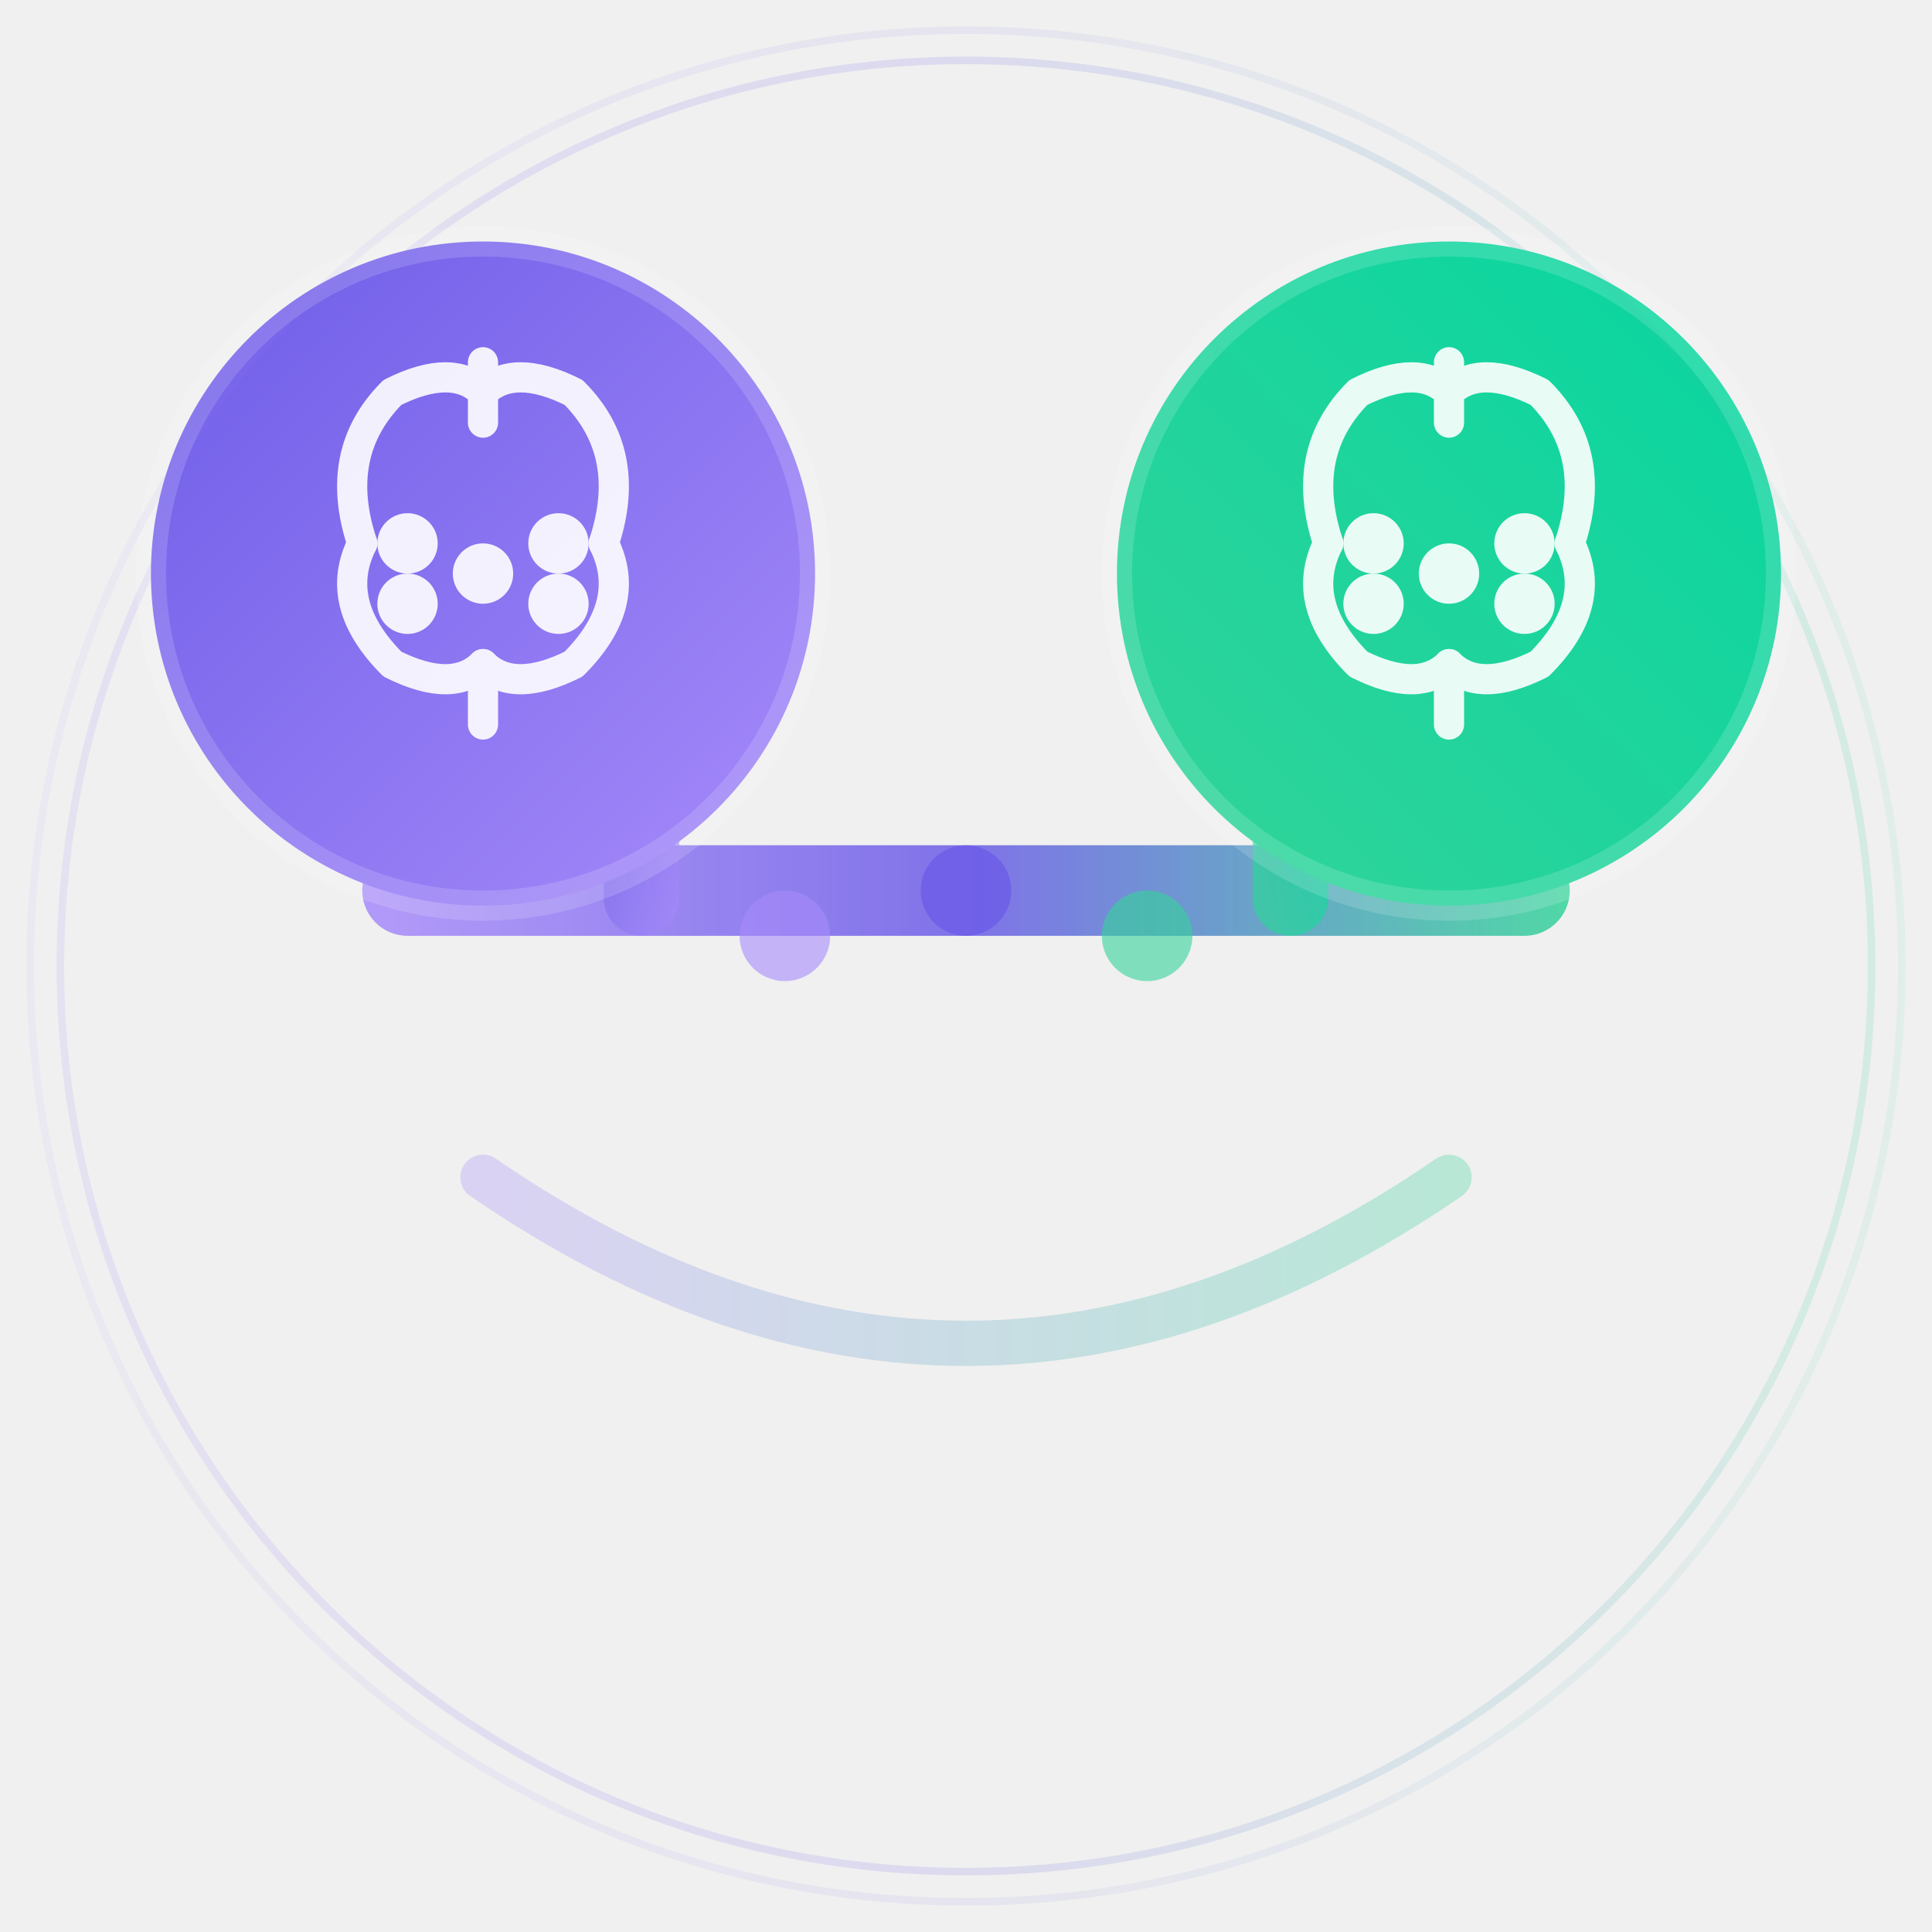
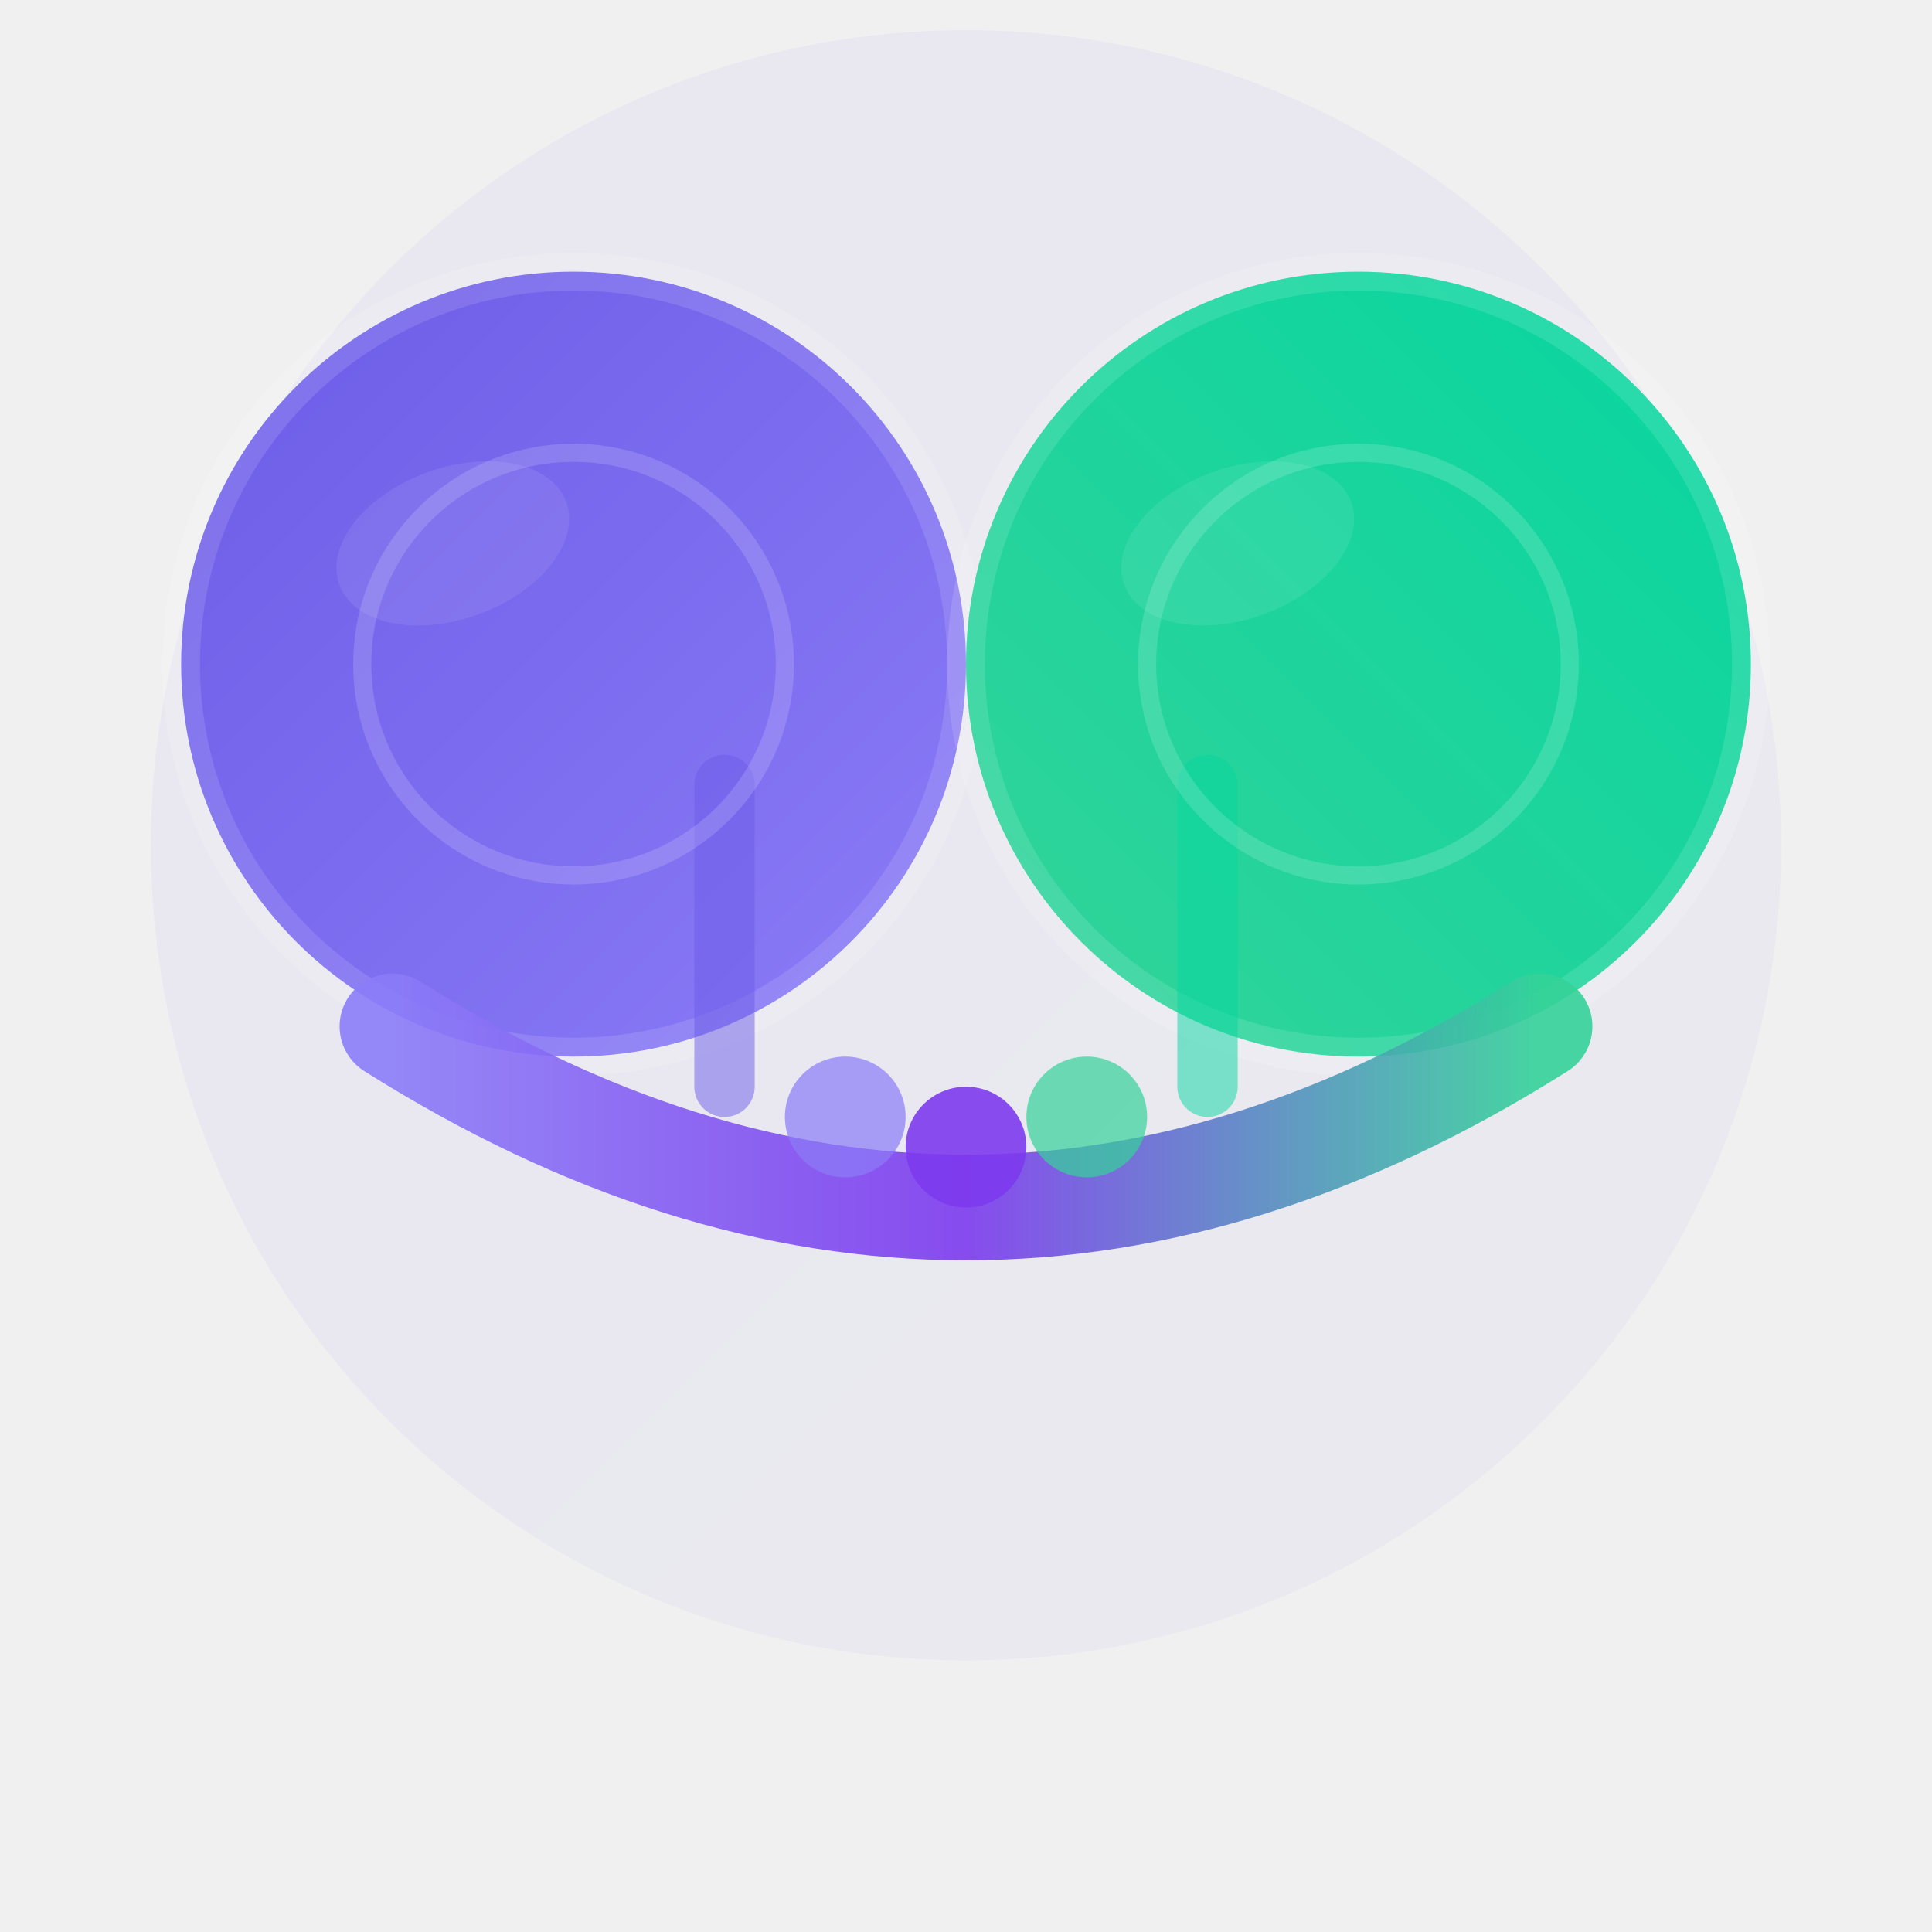
<svg xmlns="http://www.w3.org/2000/svg" viewBox="0 0 128 128" width="128" height="128">
  <defs>
    <linearGradient id="g1" x1="0%" y1="0%" x2="100%" y2="100%">
      <stop offset="0%" stop-color="#6c5ce7" />
-       <stop offset="100%" stop-color="#a78bfa" />
+       <stop offset="100%" stop-color="#8b7cf7" />
    </linearGradient>
    <linearGradient id="g2" x1="100%" y1="0%" x2="0%" y2="100%">
      <stop offset="0%" stop-color="#06d6a0" />
      <stop offset="100%" stop-color="#34d399" />
    </linearGradient>
    <linearGradient id="bridge-g" x1="0%" y1="0%" x2="100%" y2="0%">
-       <stop offset="0%" stop-color="#a78bfa" />
-       <stop offset="50%" stop-color="#6c5ce7" />
+       <stop offset="0%" stop-color="#8b7cf7" />
+       <stop offset="50%" stop-color="#7c3aed" />
      <stop offset="100%" stop-color="#34d399" />
    </linearGradient>
-     <linearGradient id="connector" x1="0%" y1="0%" x2="100%" y2="0%">
-       <stop offset="0%" stop-color="#a78bfa" stop-opacity="0.3" />
-       <stop offset="100%" stop-color="#34d399" stop-opacity="0.3" />
-     </linearGradient>
  </defs>
-   <circle cx="64" cy="64" r="60" fill="none" stroke="url(#bridge-g)" stroke-width="0.5" opacity="0.15" />
-   <path d="M 32 78 Q 64 100 96 78" fill="none" stroke="url(#connector)" stroke-width="3" stroke-linecap="round" />
-   <rect x="24" y="56" width="80" height="6" rx="3" fill="url(#bridge-g)" opacity="0.85" />
-   <rect x="40" y="44" width="5" height="18" rx="2.5" fill="url(#g1)" opacity="0.7" />
-   <rect x="83" y="44" width="5" height="18" rx="2.5" fill="url(#g2)" opacity="0.7" />
-   <circle cx="32" cy="38" r="22" fill="url(#g1)" />
-   <circle cx="32" cy="38" r="22" fill="none" stroke="#fff" stroke-width="2" opacity="0.15" />
-   <g transform="translate(32,38)" fill="none" stroke="#fff" stroke-width="2" stroke-linecap="round" stroke-linejoin="round" opacity="0.9">
-     <path d="M-8 -2 Q-10 -8 -6 -12 Q-2 -14 0 -12 Q2 -14 6 -12 Q10 -8 8 -2" />
-     <path d="M-8 -2 Q-10 2 -6 6 Q-2 8 0 6 Q2 8 6 6 Q10 2 8 -2" />
-     <line x1="0" y1="-14" x2="0" y2="-10" />
-     <line x1="0" y1="10" x2="0" y2="6" />
-     <circle cx="-5" cy="-2" r="1" fill="#fff" />
-     <circle cx="5" cy="-2" r="1" fill="#fff" />
-     <circle cx="-5" cy="2" r="1" fill="#fff" />
-     <circle cx="5" cy="2" r="1" fill="#fff" />
-     <circle cx="0" cy="0" r="1" fill="#fff" />
-   </g>
-   <circle cx="96" cy="38" r="22" fill="url(#g2)" />
-   <circle cx="96" cy="38" r="22" fill="none" stroke="#fff" stroke-width="2" opacity="0.15" />
-   <g transform="translate(96,38)" fill="none" stroke="#fff" stroke-width="2" stroke-linecap="round" stroke-linejoin="round" opacity="0.9">
-     <path d="M-8 -2 Q-10 -8 -6 -12 Q-2 -14 0 -12 Q2 -14 6 -12 Q10 -8 8 -2" />
-     <path d="M-8 -2 Q-10 2 -6 6 Q-2 8 0 6 Q2 8 6 6 Q10 2 8 -2" />
-     <line x1="0" y1="-14" x2="0" y2="-10" />
-     <line x1="0" y1="10" x2="0" y2="6" />
-     <circle cx="-5" cy="-2" r="1" fill="#fff" />
-     <circle cx="5" cy="-2" r="1" fill="#fff" />
-     <circle cx="-5" cy="2" r="1" fill="#fff" />
-     <circle cx="5" cy="2" r="1" fill="#fff" />
-     <circle cx="0" cy="0" r="1" fill="#fff" />
-   </g>
-   <circle cx="52" cy="62" r="3" fill="#a78bfa" opacity="0.6" />
-   <circle cx="64" cy="59" r="3" fill="#6c5ce7" opacity="0.8" />
-   <circle cx="76" cy="62" r="3" fill="#34d399" opacity="0.6" />
-   <circle cx="64" cy="64" r="62" fill="none" stroke="url(#bridge-g)" stroke-width="0.5" opacity="0.08" />
+   <circle cx="64" cy="56" r="54" fill="url(#g1)" opacity="0.06" />
+   <circle cx="38" cy="44" r="26" fill="url(#g1)" />
+   <circle cx="38" cy="44" r="26" fill="none" stroke="#fff" stroke-width="2.5" opacity="0.12" />
+   <circle cx="90" cy="44" r="26" fill="url(#g2)" />
+   <circle cx="90" cy="44" r="26" fill="none" stroke="#fff" stroke-width="2.5" opacity="0.12" />
+   <path d="M 26 68 Q 64 92 102 68" fill="none" stroke="url(#bridge-g)" stroke-width="7" stroke-linecap="round" opacity="0.9" />
+   <line x1="48" y1="52" x2="48" y2="72" stroke="#6c5ce7" stroke-width="4" stroke-linecap="round" opacity="0.5" />
+   <line x1="80" y1="52" x2="80" y2="72" stroke="#06d6a0" stroke-width="4" stroke-linecap="round" opacity="0.5" />
+   <circle cx="56" cy="74" r="4" fill="#8b7cf7" opacity="0.7" />
+   <circle cx="64" cy="76" r="4" fill="#7c3aed" opacity="0.9" />
+   <circle cx="72" cy="74" r="4" fill="#34d399" opacity="0.7" />
+   <circle cx="38" cy="44" r="14" fill="none" stroke="#fff" stroke-width="1.2" opacity="0.15" />
+   <circle cx="90" cy="44" r="14" fill="none" stroke="#fff" stroke-width="1.2" opacity="0.15" />
+   <ellipse cx="30" cy="36" rx="8" ry="5" fill="#fff" opacity="0.08" transform="rotate(-20,30,36)" />
+   <ellipse cx="82" cy="36" rx="8" ry="5" fill="#fff" opacity="0.08" transform="rotate(-20,82,36)" />
</svg>
